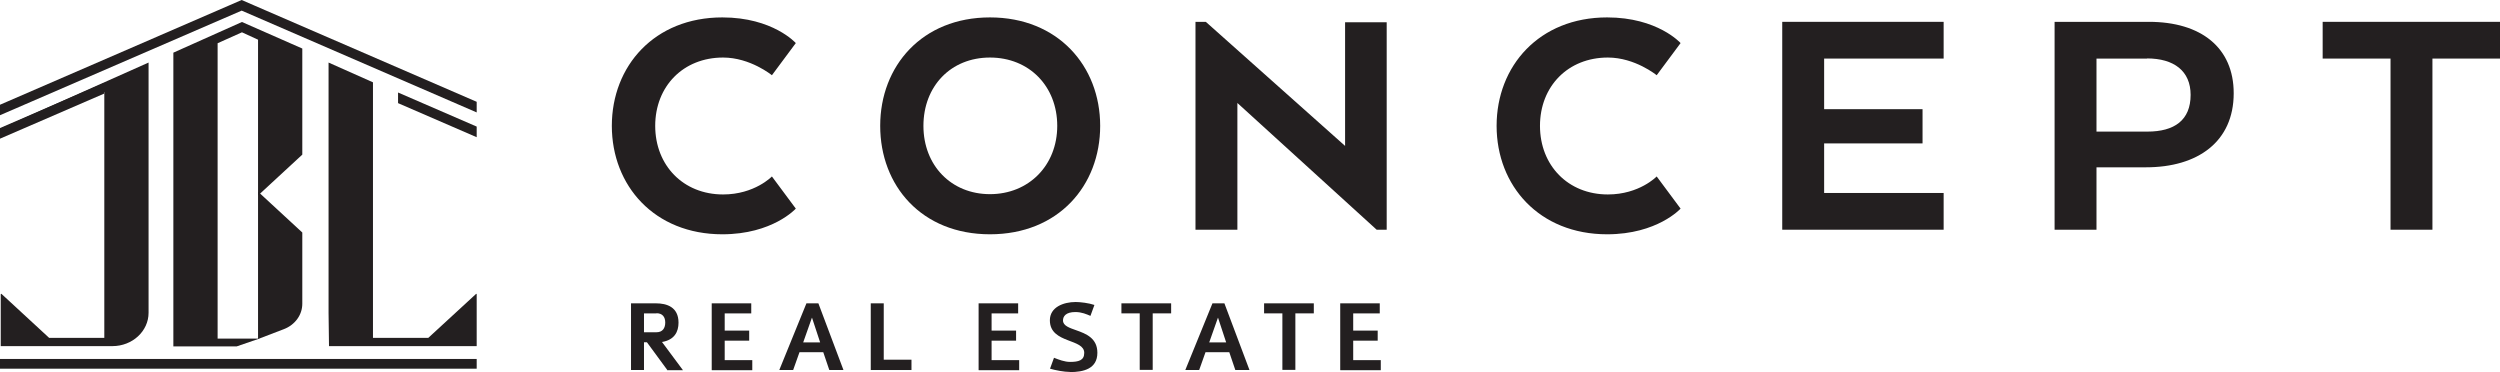
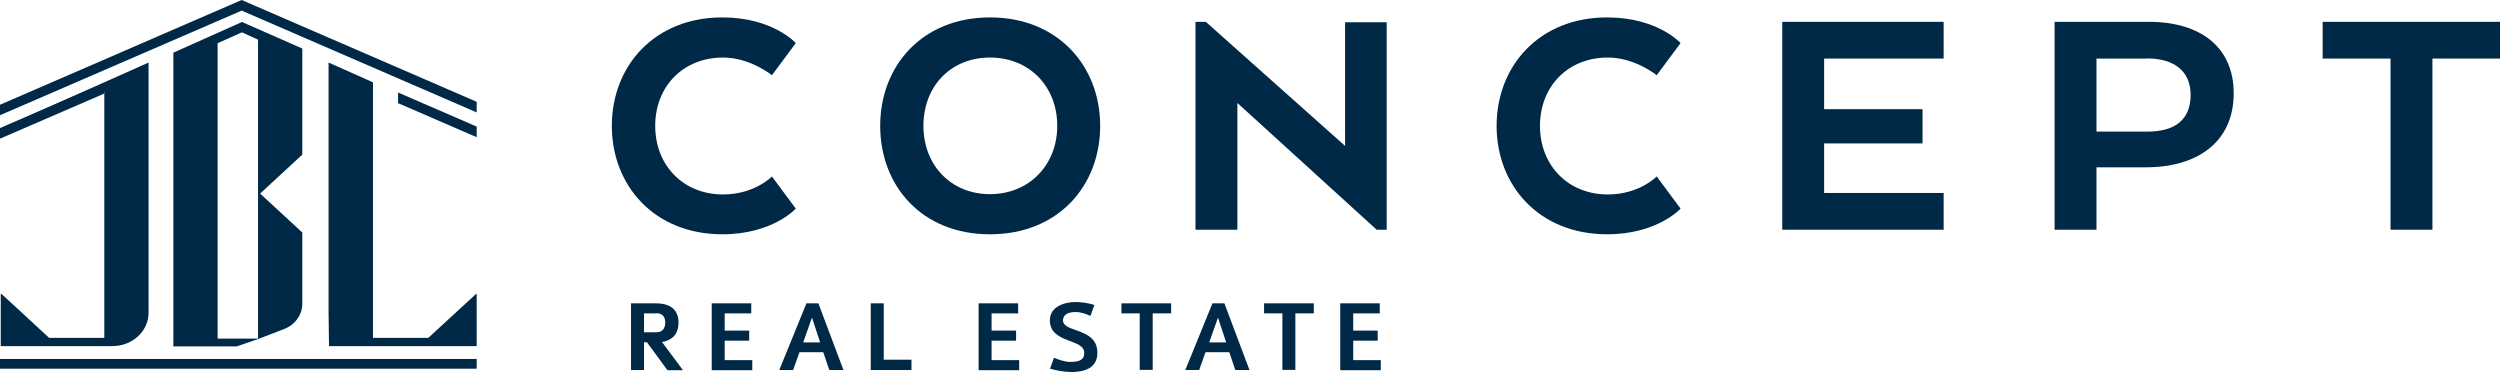
<svg xmlns="http://www.w3.org/2000/svg" id="Layer_2" viewBox="0 0 169.45 25.21">
  <defs>
-     <style>.cls-1{fill:#231f20;}</style>
+     <style>.cls-1{fill:#002947;}</style>
  </defs>
  <g id="Layer_1-2">
    <path class="cls-1" d="m53.94,14.14s-1.57,1.74-4.98,1.74c-4.6,0-7.49-3.29-7.49-7.35s2.89-7.35,7.49-7.35c3.43,0,4.98,1.74,4.98,1.74l-1.62,2.18s-1.46-1.2-3.31-1.2c-2.7,0-4.6,1.95-4.6,4.63s1.9,4.65,4.6,4.65c2.14,0,3.31-1.22,3.31-1.22l1.62,2.18Z" />
    <path class="cls-1" d="m59.66,8.53c0-4.06,2.84-7.35,7.44-7.35s7.47,3.29,7.47,7.35-2.84,7.35-7.47,7.35-7.44-3.29-7.44-7.35Zm12,0c0-2.68-1.9-4.63-4.56-4.63s-4.51,1.95-4.51,4.63,1.88,4.63,4.51,4.63,4.56-1.95,4.56-4.63Z" />
    <path class="cls-1" d="m93.99,15.57h-.68l-9.44-8.59v8.59h-2.84V1.48h.7l9.44,8.41V1.51h2.82v14.07Z" />
    <path class="cls-1" d="m113.91,14.14s-1.57,1.74-4.98,1.74c-4.6,0-7.49-3.29-7.49-7.35s2.89-7.35,7.49-7.35c3.43,0,4.98,1.74,4.98,1.74l-1.62,2.18s-1.46-1.2-3.31-1.2c-2.7,0-4.6,1.95-4.6,4.63s1.9,4.65,4.6,4.65c2.14,0,3.31-1.22,3.31-1.22l1.62,2.18Z" />
    <path class="cls-1" d="m130.31,9.72h-6.67v3.36h8.1v2.49h-10.94V1.48h10.94v2.49h-8.1v3.43h6.67v2.32Z" />
    <path class="cls-1" d="m151.4,6.32c0,3.29-2.44,5.02-5.94,5.02h-3.36v4.23h-2.84V1.48h6.39c3.55,0,5.75,1.76,5.75,4.84Zm-5.87-2.35h-3.43v4.95h3.45c1.83,0,2.93-.77,2.93-2.49,0-1.62-1.13-2.47-2.96-2.47Z" />
    <path class="cls-1" d="m157.43,1.48h12.02v2.49h-4.58v11.6h-2.84V3.97h-4.6V1.48Z" />
    <path class="cls-1" d="m45.23,25.08l-1.38-1.88h-.2v1.88h-.88v-4.52h1.69c.72,0,1.53.24,1.53,1.31,0,.61-.27,1.17-1.12,1.31l1.42,1.91h-1.08Zm-.73-3.84h-.85v1.28h.85c.41,0,.59-.28.59-.66s-.19-.63-.6-.63Z" />
    <path class="cls-1" d="m48.24,25.08v-4.52h2.68v.68h-1.8v1.17h1.66v.68h-1.66v1.32h1.87v.68h-2.74Z" />
    <path class="cls-1" d="m56.21,25.08l-.41-1.21h-1.61l-.43,1.21h-.94l1.84-4.52h.81l1.7,4.52h-.97Zm-1.18-3.54l-.59,1.67h1.15l-.55-1.67Z" />
    <path class="cls-1" d="m59.02,25.08v-4.52h.88v3.82h1.88v.7h-2.76Z" />
    <path class="cls-1" d="m66.33,25.08v-4.52h2.68v.68h-1.8v1.17h1.66v.68h-1.66v1.32h1.87v.68h-2.74Z" />
    <path class="cls-1" d="m72.52,25.21c-.39,0-.97-.11-1.35-.22l.27-.74c.33.13.72.28,1.09.28.57,0,.96-.1.96-.61,0-.48-.54-.64-1.11-.86-.6-.23-1.22-.53-1.22-1.35,0-.89.92-1.24,1.75-1.24.31,0,.9.07,1.27.2l-.27.74c-.26-.11-.59-.26-1.02-.26-.66,0-.84.3-.84.57,0,.36.43.5.91.67.65.23,1.42.53,1.42,1.52,0,1.09-.94,1.31-1.86,1.31Z" />
    <path class="cls-1" d="m78.13,21.24v3.83h-.88v-3.83h-1.24v-.68h3.37v.68h-1.24Z" />
    <path class="cls-1" d="m83.73,25.08l-.41-1.21h-1.61l-.43,1.21h-.94l1.84-4.52h.81l1.7,4.52h-.97Zm-1.18-3.54l-.59,1.67h1.15l-.55-1.67Z" />
    <path class="cls-1" d="m87.8,21.24v3.83h-.88v-3.83h-1.24v-.68h3.37v.68h-1.24Z" />
    <path class="cls-1" d="m90.84,25.08v-4.52h2.68v.68h-1.8v1.17h1.66v.68h-1.66v1.32h1.87v.68h-2.74Z" />
    <path class="cls-1" d="m20.49,15.76v4.83c0,.75-.49,1.43-1.25,1.72l-1.75.67v-9.99l3,2.77Z" />
    <path class="cls-1" d="m10.07,4.24v16.96c0,1.25-1.1,2.26-2.45,2.26H.05v-3.52l.04-.03,3.24,2.99h3.74V6.23L0,9.32v-.59l10.07-4.49Z" />
    <polygon class="cls-1" points="20.49 10.48 20.49 3.29 16.4 1.49 11.75 3.57 11.75 23.48 14.75 23.48 16.04 23.48 17.58 22.95 14.75 22.95 14.75 2.93 16.4 2.19 17.49 2.69 17.49 13.25 20.49 10.48" />
    <rect class="cls-1" y="24.33" width="32.31" height=".66" />
    <polyline class="cls-1" points="25.28 5.58 22.27 4.24 22.27 21.21 22.3 23.46 32.31 23.46 32.31 19.94 32.28 19.91 29.03 22.9 25.28 22.9" />
    <polygon class="cls-1" points="32.31 8.58 26.98 6.27 26.98 6.99 32.31 9.3 32.31 8.58" />
    <polygon class="cls-1" points="17.21 .36 16.38 0 15.55 .36 0 7.1 0 7.81 16.38 .72 32.31 7.62 32.31 6.9 17.21 .36" />
    <polygon class="cls-1" points="0 8.68 0 9.4 7.07 6.34 7.07 5.62 0 8.68" />
  </g>
</svg>
